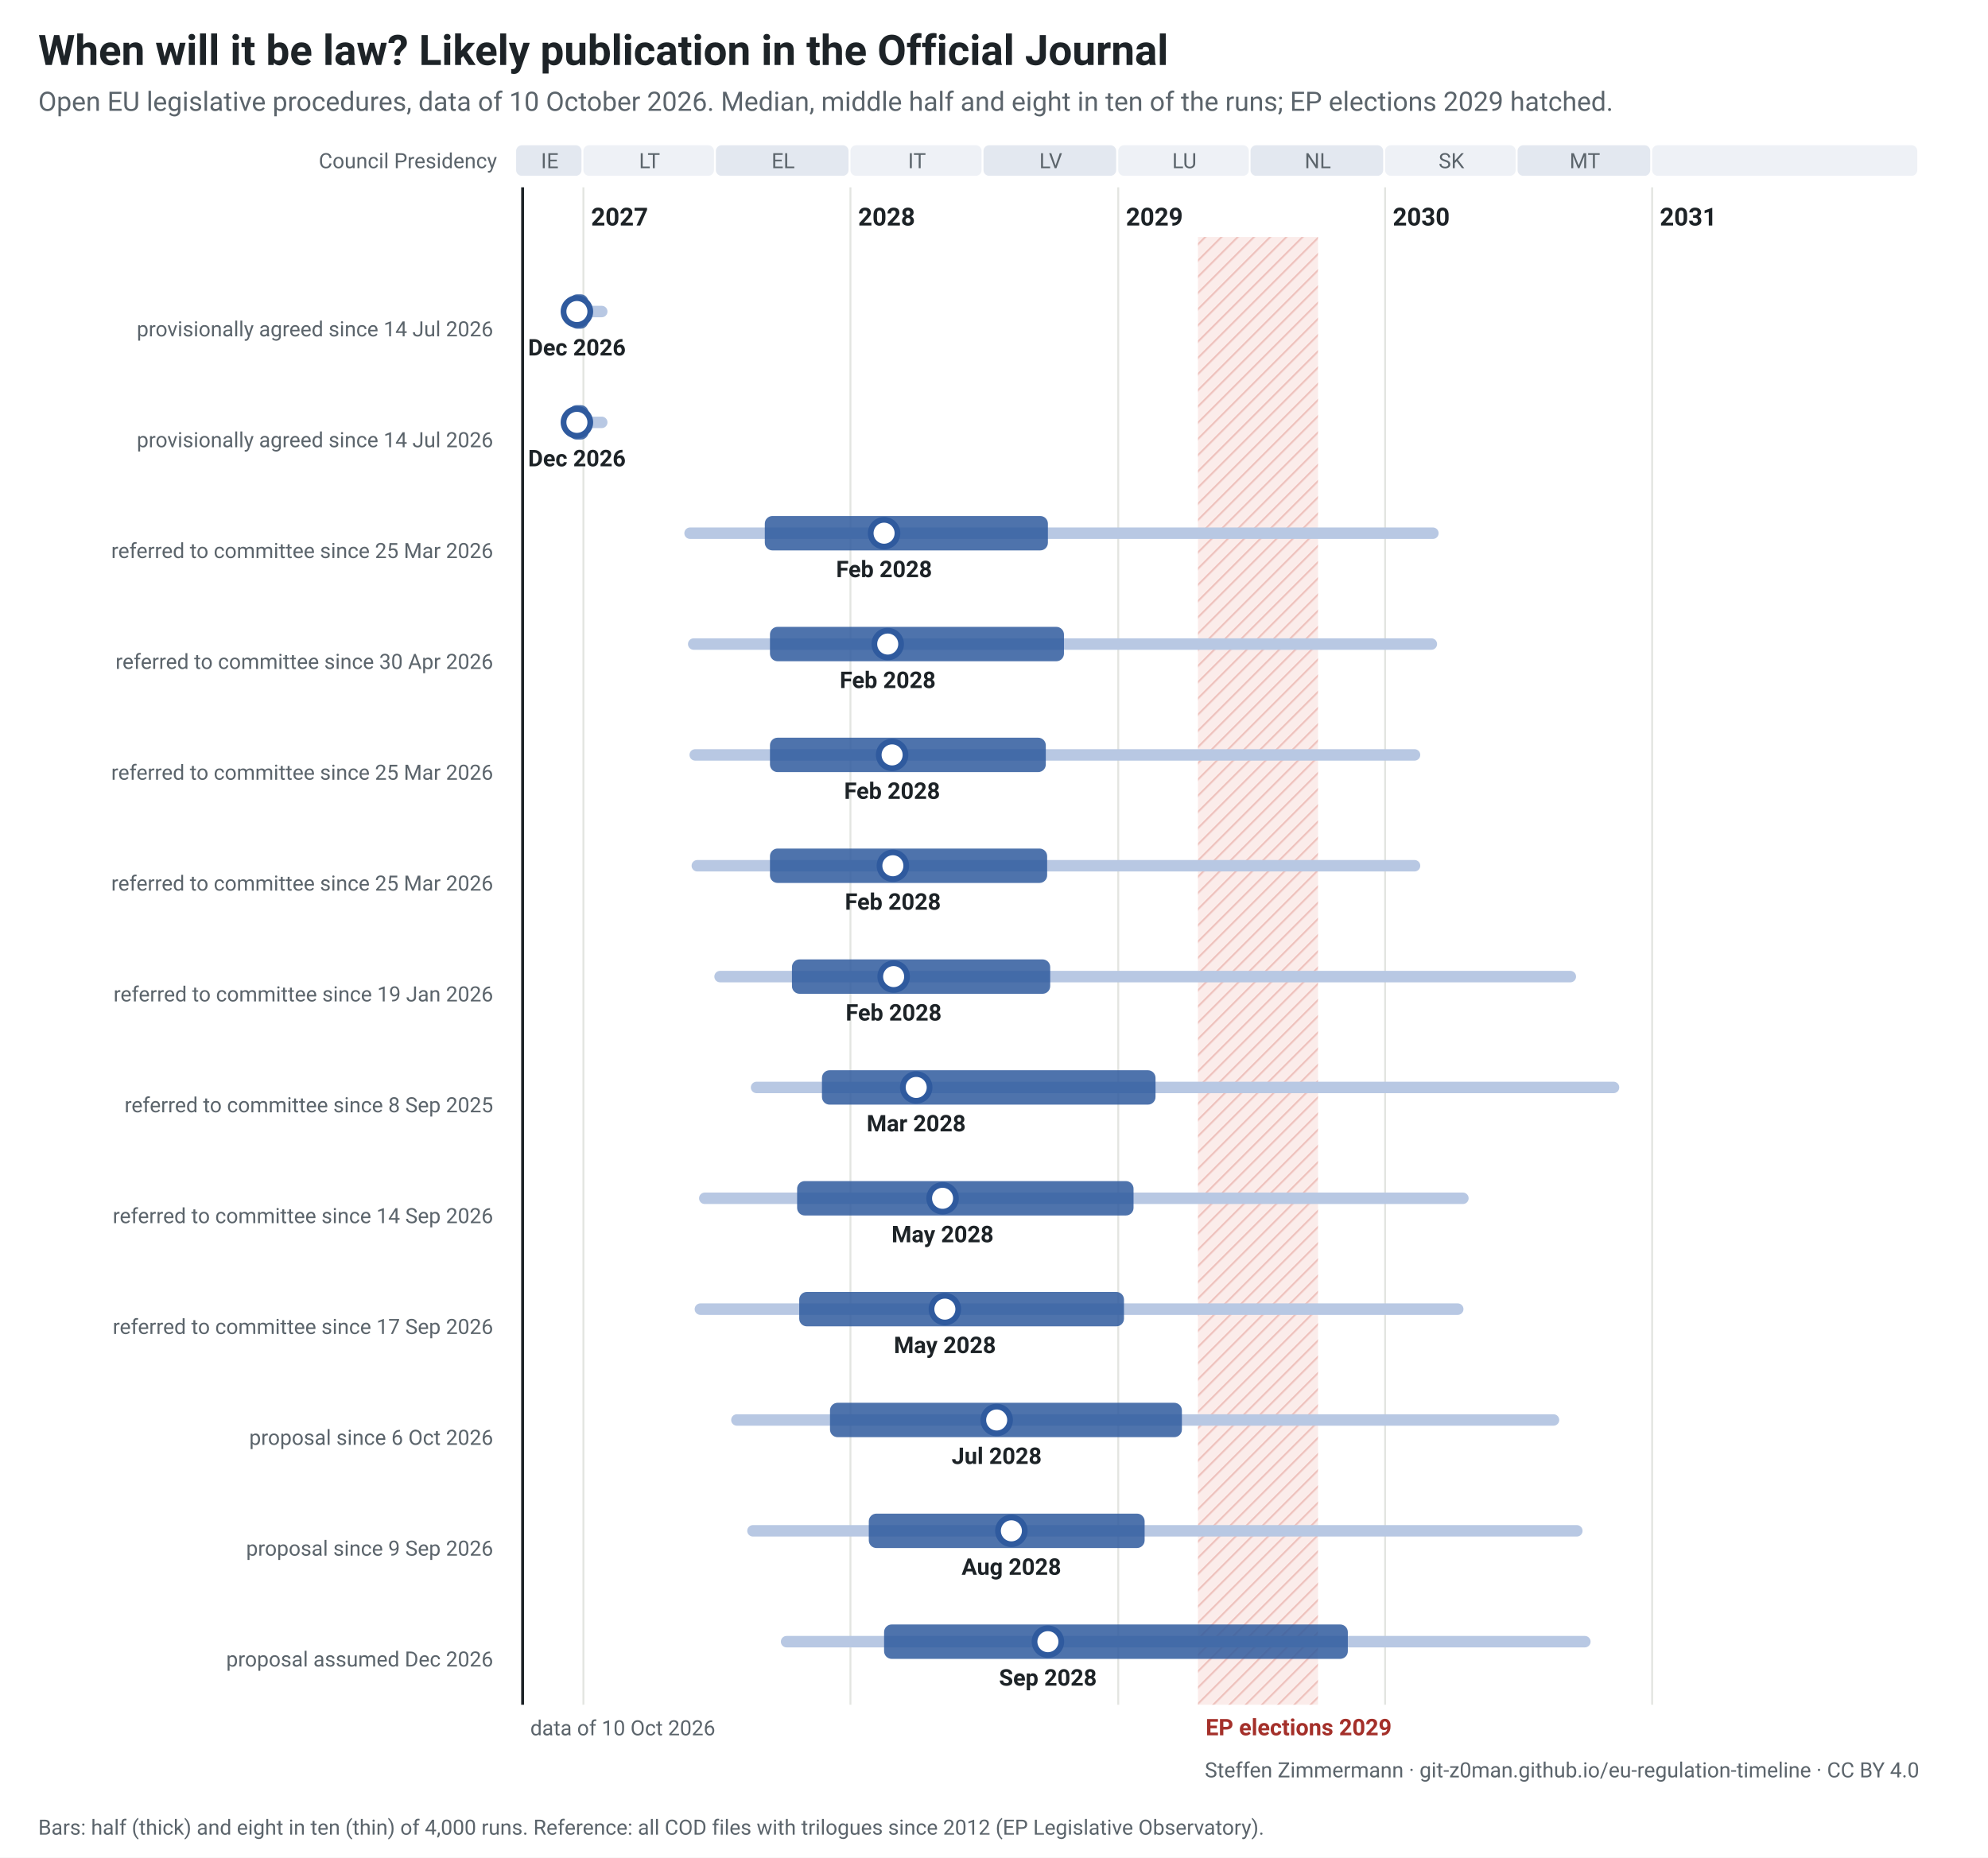
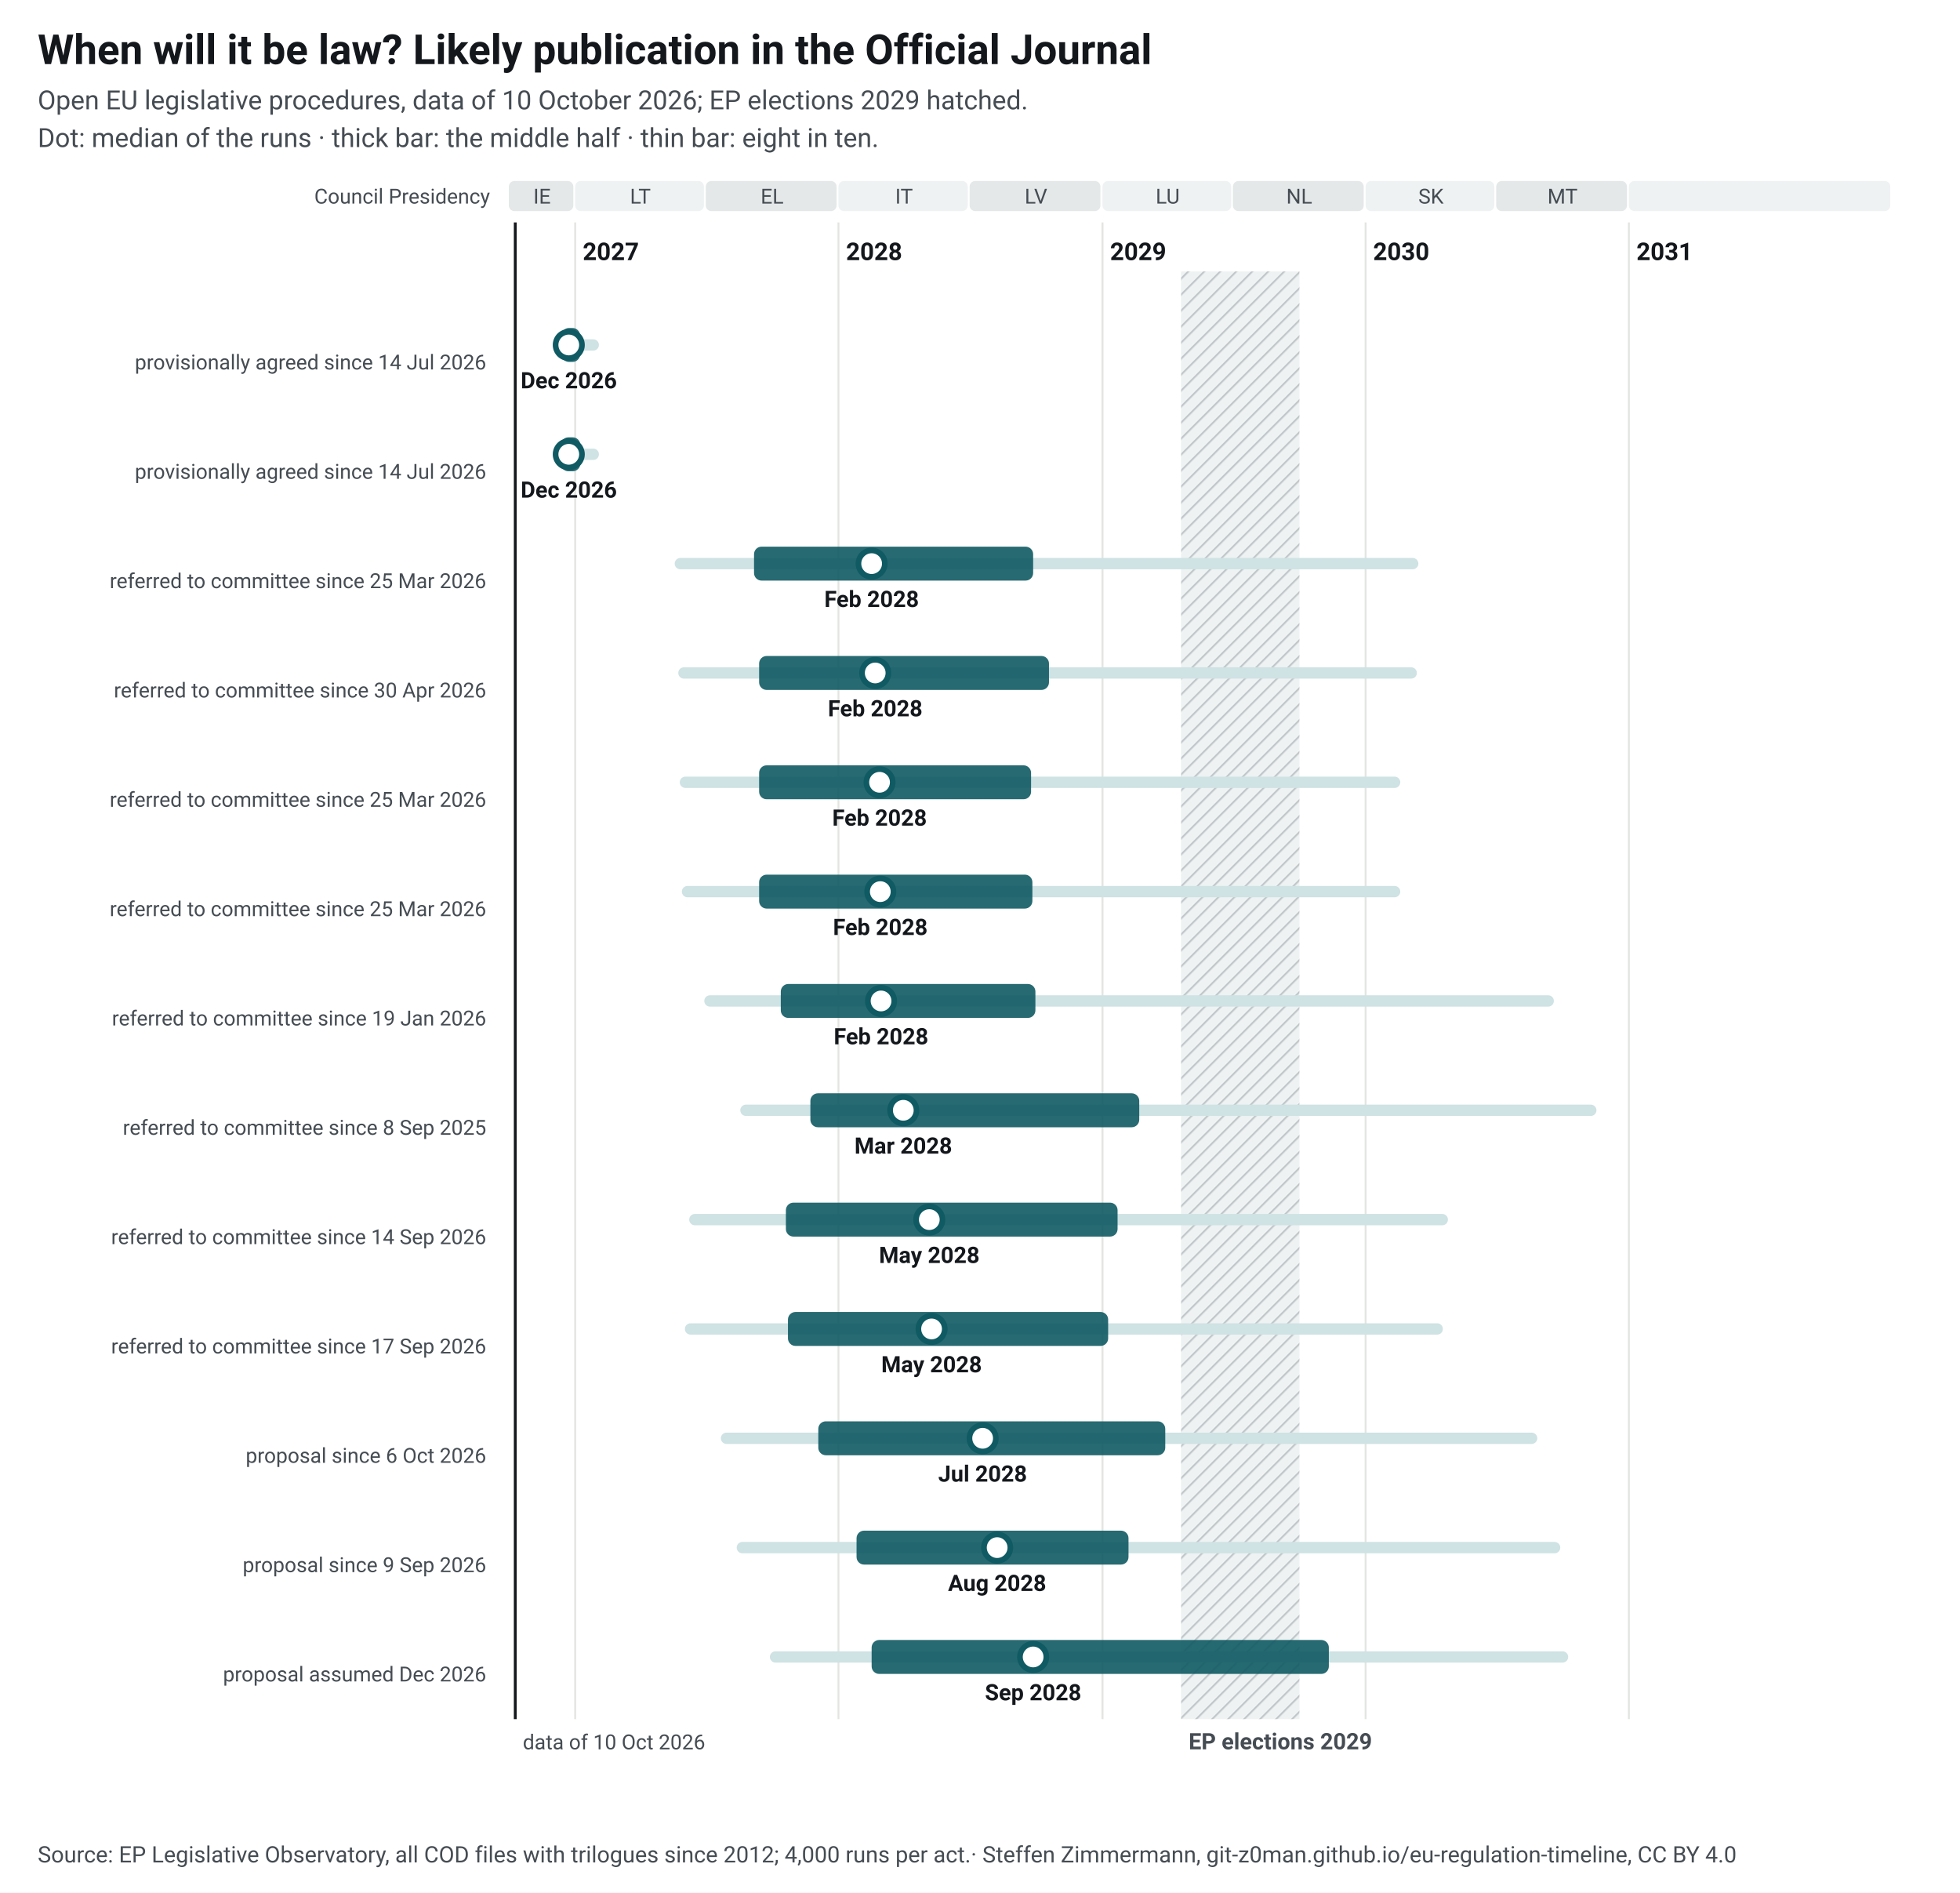
- <svg xmlns="http://www.w3.org/2000/svg" width="1040" height="972" viewBox="0 0 1040 972" font-family="system-ui, -apple-system, Segoe UI, Roboto, Arial, sans-serif" font-size="13">
-   <style>.ink{fill:#1d2327}.mu{fill:#5b646b}.gr{stroke:#e3e5e1;stroke-width:1}.pa{fill:#eef1f6}.pb{fill:#e3e8f0}.hb{fill:#fbecea}.hl{stroke:#efc4bf}.wt,.pt{fill:#a4302a}.pl{stroke:#a4302a}.td{stroke:#1d2327;stroke-width:1.5}.b50{fill:#2f5a9e;opacity:.85}.b80{fill:#b8c8e3}.med{fill:#fff;stroke:#2f5a9e}.fx{fill:#1d2327}a text{fill:#2f5a9e}.nl-pending{fill:#2f5a9e}.nl-adopted{fill:#5b646b}.nl-plan{fill:#fff;stroke:#a4302a}.nl-open{fill:none;stroke:#a4302a}.nl-q{fill:#a4302a}.nl-row{stroke:#e3e5e1;stroke-width:.6}.nl-g-announced{fill:#fbecea}.nl-g-pending{fill:#e3e8f0}.nl-g-adopted{fill:#eef1f6}</style>
-   <rect width="1040" height="972" fill="#fff" />
+ <svg xmlns="http://www.w3.org/2000/svg" width="1040" height="1004" viewBox="0 0 1040 1004" font-family="&quot;Source Sans 3&quot;, system-ui, -apple-system, Segoe UI, Roboto, Arial, sans-serif" font-size="13">
+   <style>.ink{fill:#14181c}.mu{fill:#454c53}.gr{stroke:#e3e5e1;stroke-width:1}.pa{fill:#eef2f2}.pb{fill:#e4e8e9}.hb{fill:#eef2f2}.hl{stroke:#c3c9cc}.wt{fill:#454c53}.pt{fill:#14181c;paint-order:stroke;stroke:#fff;stroke-width:4px;stroke-linejoin:round}.pl{stroke:#14181c}.td{stroke:#14181c;stroke-width:1.5}.b50{fill:#0f5a63;opacity:.9}.b80{fill:#cfe2e4}.med{fill:#fff;stroke:#0f5a63}.fx{fill:#14181c}.c1{stroke:#0f5a63}.c2{stroke:#454c53;stroke-dasharray:7 4}a text{fill:#0f5a63}.nl-pending{fill:#0f5a63}.nl-adopted{fill:#5b646b}.nl-plan{fill:#fff;stroke:#14181c}.nl-open{fill:none;stroke:#14181c}.nl-q{fill:#14181c}.nl-row{stroke:#e3e5e1;stroke-width:.6}.nl-g-announced{fill:#f1f2f3}.nl-g-pending{fill:#e3eeef}.nl-g-adopted{fill:#eef2f2}</style>
+   <rect width="1040" height="1004" fill="#fff" />
  <text x="20" y="34" font-size="22" font-weight="700" class="ink">When will it be law? Likely publication in the Official Journal</text>
-   <text x="20" y="58" font-size="14" class="mu">Open EU legislative procedures, data of 10 October 2026. Median, middle half and eight in ten of the runs; EP elections 2029 hatched.</text>
-   <g transform="translate(20,72)">
+   <text x="20" y="58" font-size="14" class="mu">Open EU legislative procedures, data of 10 October 2026; EP elections 2029 hatched.</text>
+   <text x="20" y="78" font-size="14" class="mu">Dot: median of the runs · thick bar: the middle half · thin bar: eight in ten.</text>
+   <g transform="translate(20,92)">
    <defs>
      <pattern id="hatch" width="6" height="6" patternUnits="userSpaceOnUse" patternTransform="rotate(45)">
        <rect width="6" height="6" class="hb" />
        <line x1="0" y1="0" x2="0" y2="6" class="hl" stroke-width="2" />
      </pattern>
    </defs>
    <rect x="250.0" y="4" width="34.2" height="16" rx="3" class="pb" data-tip="Council Presidency: IE, Jul 2026 to Dec 2026" />
    <text x="267.6" y="16" text-anchor="middle" font-size="11" class="mu">IE</text>
    <rect x="285.2" y="4" width="68.3" height="16" rx="3" class="pa" data-tip="Council Presidency: LT, Jan 2027 to Jun 2027" />
    <text x="319.8" y="16" text-anchor="middle" font-size="11" class="mu">LT</text>
    <rect x="354.5" y="4" width="69.4" height="16" rx="3" class="pb" data-tip="Council Presidency: EL, Jul 2027 to Dec 2027" />
    <text x="389.7" y="16" text-anchor="middle" font-size="11" class="mu">EL</text>
    <rect x="424.9" y="4" width="68.6" height="16" rx="3" class="pa" data-tip="Council Presidency: IT, Jan 2028 to Jun 2028" />
    <text x="459.7" y="16" text-anchor="middle" font-size="11" class="mu">IT</text>
    <rect x="494.5" y="4" width="69.4" height="16" rx="3" class="pb" data-tip="Council Presidency: LV, Jul 2028 to Dec 2028" />
    <text x="529.7" y="16" text-anchor="middle" font-size="11" class="mu">LV</text>
    <rect x="565.0" y="4" width="68.3" height="16" rx="3" class="pa" data-tip="Council Presidency: LU, Jan 2029 to Jun 2029" />
    <text x="599.6" y="16" text-anchor="middle" font-size="11" class="mu">LU</text>
    <rect x="634.2" y="4" width="69.4" height="16" rx="3" class="pb" data-tip="Council Presidency: NL, Jul 2029 to Dec 2029" />
    <text x="669.4" y="16" text-anchor="middle" font-size="11" class="mu">NL</text>
    <rect x="704.6" y="4" width="68.3" height="16" rx="3" class="pa" data-tip="Council Presidency: SK, Jan 2030 to Jun 2030" />
    <text x="739.3" y="16" text-anchor="middle" font-size="11" class="mu">SK</text>
    <rect x="773.9" y="4" width="69.4" height="16" rx="3" class="pb" data-tip="Council Presidency: MT, Jul 2030 to Dec 2030" />
    <text x="809.1" y="16" text-anchor="middle" font-size="11" class="mu">MT</text>
    <rect x="844.3" y="4" width="138.7" height="16" rx="3" class="pa" data-tip="Council Presidency: not decided, Jan 2031 to Dec 2031" />
    <text x="914.2" y="16" text-anchor="middle" font-size="11" class="mu" />
    <line x1="285.2" y1="26" x2="285.2" y2="820" class="gr" />
    <text x="289.2" y="46" font-weight="600" class="ink">2027</text>
    <line x1="424.9" y1="26" x2="424.9" y2="820" class="gr" />
    <text x="428.9" y="46" font-weight="600" class="ink">2028</text>
    <line x1="565.0" y1="26" x2="565.0" y2="820" class="gr" />
    <text x="569.0" y="46" font-weight="600" class="ink">2029</text>
    <line x1="704.6" y1="26" x2="704.6" y2="820" class="gr" />
    <text x="708.6" y="46" font-weight="600" class="ink">2030</text>
    <line x1="844.3" y1="26" x2="844.3" y2="820" class="gr" />
    <text x="848.3" y="46" font-weight="600" class="ink">2031</text>
    <rect x="606.7" y="52" width="62.8" height="768" fill="url(#hatch)" data-tip="European elections 2029: Parliament does no legislative work from its last session in April until the new committees vote again in October (assumption, as in 2024; the dates are not set yet)." />
    <text x="610.7" y="836" font-size="12" font-weight="600" class="wt">EP elections 2029</text>
    <text x="240" y="16" text-anchor="end" font-size="11" class="mu">Council Presidency</text>
    <line x1="253.4" y1="26" x2="253.4" y2="820" class="td" />
    <text x="257.4" y="836" font-size="11" class="mu">data of 10 Oct 2026</text>
-     <text x="984" y="858" font-size="11" text-anchor="end" class="mu">Steffen Zimmermann · git-z0man.github.io/eu-regulation-timeline · CC BY 4.0</text>
    <text x="238" y="88.0" text-anchor="end" font-weight="600" class="ink lnk" />
    <text x="238" y="104.0" text-anchor="end" font-size="11" class="mu">provisionally agreed since 14 Jul 2026</text>
    <rect x="274.1" y="88.0" width="23.7" height="6" rx="3" class="b80" data-tip="Omnibus IV – Digitalisation and common specifications (Directive): median Dec 2026; half of the runs Dec 2026 to Jan 2027; eight in ten Dec 2026 to Feb 2027" />
    <rect x="277.9" y="82.0" width="9.9" height="18" rx="4" class="b50" data-tip="Omnibus IV – Digitalisation and common specifications (Directive): median Dec 2026; half of the runs Dec 2026 to Jan 2027; eight in ten Dec 2026 to Feb 2027" />
    <circle cx="281.8" cy="91.0" r="7" class="med" stroke-width="3" data-tip="Omnibus IV – Digitalisation and common specifications (Directive): median Dec 2026; half of the runs Dec 2026 to Jan 2027; eight in ten Dec 2026 to Feb 2027" />
    <text x="281.8" y="114.0" text-anchor="middle" font-size="12" font-weight="600" class="ink">Dec 2026</text>
    <text x="238" y="146.0" text-anchor="end" font-weight="600" class="ink lnk" />
    <text x="238" y="162.0" text-anchor="end" font-size="11" class="mu">provisionally agreed since 14 Jul 2026</text>
    <rect x="274.1" y="146.0" width="23.7" height="6" rx="3" class="b80" data-tip="Omnibus IV – Digitalisation and common specifications (Regulation): median Dec 2026; half of the runs Dec 2026 to Jan 2027; eight in ten Dec 2026 to Feb 2027" />
    <rect x="277.6" y="140.0" width="10.3" height="18" rx="4" class="b50" data-tip="Omnibus IV – Digitalisation and common specifications (Regulation): median Dec 2026; half of the runs Dec 2026 to Jan 2027; eight in ten Dec 2026 to Feb 2027" />
    <circle cx="281.8" cy="149.0" r="7" class="med" stroke-width="3" data-tip="Omnibus IV – Digitalisation and common specifications (Regulation): median Dec 2026; half of the runs Dec 2026 to Jan 2027; eight in ten Dec 2026 to Feb 2027" />
    <text x="281.8" y="172.0" text-anchor="middle" font-size="12" font-weight="600" class="ink">Dec 2026</text>
    <text x="238" y="204.0" text-anchor="end" font-weight="600" class="ink lnk" />
    <text x="238" y="220.0" text-anchor="end" font-size="11" class="mu">referred to committee since 25 Mar 2026</text>
    <rect x="338.0" y="204.0" width="394.6" height="6" rx="3" class="b80" data-tip="MDR/IVDR simplification: median Feb 2028; half of the runs Sep 2027 to Sep 2028; eight in ten May 2027 to Mar 2030" />
    <rect x="380.1" y="198.0" width="148.1" height="18" rx="4" class="b50" data-tip="MDR/IVDR simplification: median Feb 2028; half of the runs Sep 2027 to Sep 2028; eight in ten May 2027 to Mar 2030" />
    <circle cx="442.5" cy="207.0" r="7" class="med" stroke-width="3" data-tip="MDR/IVDR simplification: median Feb 2028; half of the runs Sep 2027 to Sep 2028; eight in ten May 2027 to Mar 2030" />
    <text x="442.5" y="230.0" text-anchor="middle" font-size="12" font-weight="600" class="ink">Feb 2028</text>
    <text x="238" y="262.0" text-anchor="end" font-weight="600" class="ink lnk" />
    <text x="238" y="278.0" text-anchor="end" font-size="11" class="mu">referred to committee since 30 Apr 2026</text>
    <rect x="339.9" y="262.0" width="391.9" height="6" rx="3" class="b80" data-tip="Industrial Accelerator Act: median Feb 2028; half of the runs Sep 2027 to Oct 2028; eight in ten May 2027 to Mar 2030" />
    <rect x="382.8" y="256.0" width="153.8" height="18" rx="4" class="b50" data-tip="Industrial Accelerator Act: median Feb 2028; half of the runs Sep 2027 to Oct 2028; eight in ten May 2027 to Mar 2030" />
    <circle cx="444.4" cy="265.0" r="7" class="med" stroke-width="3" data-tip="Industrial Accelerator Act: median Feb 2028; half of the runs Sep 2027 to Oct 2028; eight in ten May 2027 to Mar 2030" />
    <text x="444.4" y="288.0" text-anchor="middle" font-size="12" font-weight="600" class="ink">Feb 2028</text>
    <text x="238" y="320.0" text-anchor="end" font-weight="600" class="ink lnk" />
    <text x="238" y="336.0" text-anchor="end" font-size="11" class="mu">referred to committee since 25 Mar 2026</text>
    <rect x="340.7" y="320.0" width="382.3" height="6" rx="3" class="b80" data-tip="Cybersecurity Act 2: median Feb 2028; half of the runs Sep 2027 to Sep 2028; eight in ten May 2027 to Feb 2030" />
    <rect x="382.8" y="314.0" width="144.3" height="18" rx="4" class="b50" data-tip="Cybersecurity Act 2: median Feb 2028; half of the runs Sep 2027 to Sep 2028; eight in ten May 2027 to Feb 2030" />
    <circle cx="446.7" cy="323.0" r="7" class="med" stroke-width="3" data-tip="Cybersecurity Act 2: median Feb 2028; half of the runs Sep 2027 to Sep 2028; eight in ten May 2027 to Feb 2030" />
    <text x="446.7" y="346.0" text-anchor="middle" font-size="12" font-weight="600" class="ink">Feb 2028</text>
    <text x="238" y="378.0" text-anchor="end" font-weight="600" class="ink lnk" />
    <text x="238" y="394.0" text-anchor="end" font-size="11" class="mu">referred to committee since 25 Mar 2026</text>
    <rect x="341.8" y="378.0" width="381.2" height="6" rx="3" class="b80" data-tip="NIS-2 amendment: median Feb 2028; half of the runs Sep 2027 to Sep 2028; eight in ten May 2027 to Feb 2030" />
    <rect x="382.8" y="372.0" width="145.0" height="18" rx="4" class="b50" data-tip="NIS-2 amendment: median Feb 2028; half of the runs Sep 2027 to Sep 2028; eight in ten May 2027 to Feb 2030" />
    <circle cx="447.1" cy="381.0" r="7" class="med" stroke-width="3" data-tip="NIS-2 amendment: median Feb 2028; half of the runs Sep 2027 to Sep 2028; eight in ten May 2027 to Feb 2030" />
    <text x="447.1" y="404.0" text-anchor="middle" font-size="12" font-weight="600" class="ink">Feb 2028</text>
    <text x="238" y="436.0" text-anchor="end" font-weight="600" class="ink lnk" />
    <text x="238" y="452.0" text-anchor="end" font-size="11" class="mu">referred to committee since 19 Jan 2026</text>
    <rect x="353.7" y="436.0" width="450.8" height="6" rx="3" class="b80" data-tip="Digital Omnibus: median Feb 2028; half of the runs Oct 2027 to Sep 2028; eight in ten Jun 2027 to Sep 2030" />
    <rect x="394.3" y="430.0" width="135.1" height="18" rx="4" class="b50" data-tip="Digital Omnibus: median Feb 2028; half of the runs Oct 2027 to Sep 2028; eight in ten Jun 2027 to Sep 2030" />
    <circle cx="447.5" cy="439.0" r="7" class="med" stroke-width="3" data-tip="Digital Omnibus: median Feb 2028; half of the runs Oct 2027 to Sep 2028; eight in ten Jun 2027 to Sep 2030" />
    <text x="447.5" y="462.0" text-anchor="middle" font-size="12" font-weight="600" class="ink">Feb 2028</text>
    <text x="238" y="494.0" text-anchor="end" font-weight="600" class="ink lnk" />
    <text x="238" y="510.0" text-anchor="end" font-size="11" class="mu">referred to committee since 8 Sep 2025</text>
    <rect x="372.8" y="494.0" width="454.3" height="6" rx="3" class="b80" data-tip="EU Space Act: median Mar 2028; half of the runs Nov 2027 to Feb 2029; eight in ten Aug 2027 to Nov 2030" />
    <rect x="410.0" y="488.0" width="174.5" height="18" rx="4" class="b50" data-tip="EU Space Act: median Mar 2028; half of the runs Nov 2027 to Feb 2029; eight in ten Aug 2027 to Nov 2030" />
    <circle cx="459.3" cy="497.0" r="7" class="med" stroke-width="3" data-tip="EU Space Act: median Mar 2028; half of the runs Nov 2027 to Feb 2029; eight in ten Aug 2027 to Nov 2030" />
    <text x="459.3" y="520.0" text-anchor="middle" font-size="12" font-weight="600" class="ink">Mar 2028</text>
    <text x="238" y="552.0" text-anchor="end" font-weight="600" class="ink lnk" />
    <text x="238" y="568.0" text-anchor="end" font-size="11" class="mu">referred to committee since 14 Sep 2026</text>
    <rect x="345.7" y="552.0" width="402.6" height="6" rx="3" class="b80" data-tip="Chips Act 2.0: median May 2028; half of the runs Oct 2027 to Jan 2029; eight in ten Jun 2027 to Apr 2030" />
    <rect x="397.0" y="546.0" width="176.0" height="18" rx="4" class="b50" data-tip="Chips Act 2.0: median May 2028; half of the runs Oct 2027 to Jan 2029; eight in ten Jun 2027 to Apr 2030" />
    <circle cx="473.1" cy="555.0" r="7" class="med" stroke-width="3" data-tip="Chips Act 2.0: median May 2028; half of the runs Oct 2027 to Jan 2029; eight in ten Jun 2027 to Apr 2030" />
    <text x="473.1" y="578.0" text-anchor="middle" font-size="12" font-weight="600" class="ink">May 2028</text>
    <text x="238" y="610.0" text-anchor="end" font-weight="600" class="ink lnk" />
    <text x="238" y="626.0" text-anchor="end" font-size="11" class="mu">referred to committee since 17 Sep 2026</text>
    <rect x="343.4" y="610.0" width="402.2" height="6" rx="3" class="b80" data-tip="Cloud and AI Development Act: median May 2028; half of the runs Oct 2027 to Jan 2029; eight in ten Jun 2027 to Apr 2030" />
    <rect x="398.1" y="604.0" width="169.9" height="18" rx="4" class="b50" data-tip="Cloud and AI Development Act: median May 2028; half of the runs Oct 2027 to Jan 2029; eight in ten Jun 2027 to Apr 2030" />
    <circle cx="474.3" cy="613.0" r="7" class="med" stroke-width="3" data-tip="Cloud and AI Development Act: median May 2028; half of the runs Oct 2027 to Jan 2029; eight in ten Jun 2027 to Apr 2030" />
    <text x="474.3" y="636.0" text-anchor="middle" font-size="12" font-weight="600" class="ink">May 2028</text>
    <text x="238" y="668.0" text-anchor="end" font-weight="600" class="ink lnk" />
    <text x="238" y="684.0" text-anchor="end" font-size="11" class="mu">proposal since 6 Oct 2026</text>
    <rect x="362.5" y="668.0" width="433.2" height="6" rx="3" class="b80" data-tip="New Standardisation Regulation: median Jul 2028; half of the runs Dec 2027 to Mar 2029; eight in ten Jul 2027 to Aug 2030" />
    <rect x="414.2" y="662.0" width="184.1" height="18" rx="4" class="b50" data-tip="New Standardisation Regulation: median Jul 2028; half of the runs Dec 2027 to Mar 2029; eight in ten Jul 2027 to Aug 2030" />
    <circle cx="501.4" cy="671.0" r="7" class="med" stroke-width="3" data-tip="New Standardisation Regulation: median Jul 2028; half of the runs Dec 2027 to Mar 2029; eight in ten Jul 2027 to Aug 2030" />
    <text x="501.4" y="694.0" text-anchor="middle" font-size="12" font-weight="600" class="ink">Jul 2028</text>
    <text x="238" y="726.0" text-anchor="end" font-weight="600" class="ink lnk" />
    <text x="238" y="742.0" text-anchor="end" font-size="11" class="mu">proposal since 9 Sep 2026</text>
    <rect x="370.9" y="726.0" width="437.0" height="6" rx="3" class="b80" data-tip="Public Procurement Act: median Aug 2028; half of the runs Jan 2028 to Feb 2029; eight in ten Aug 2027 to Sep 2030" />
    <rect x="434.5" y="720.0" width="144.3" height="18" rx="4" class="b50" data-tip="Public Procurement Act: median Aug 2028; half of the runs Jan 2028 to Feb 2029; eight in ten Aug 2027 to Sep 2030" />
    <circle cx="509.1" cy="729.0" r="7" class="med" stroke-width="3" data-tip="Public Procurement Act: median Aug 2028; half of the runs Jan 2028 to Feb 2029; eight in ten Aug 2027 to Sep 2030" />
    <text x="509.1" y="752.0" text-anchor="middle" font-size="12" font-weight="600" class="ink">Aug 2028</text>
    <text x="238" y="784.0" text-anchor="end" font-weight="600" class="ink lnk" />
    <text x="238" y="800.0" text-anchor="end" font-size="11" class="mu">proposal assumed Dec 2026</text>
    <rect x="388.5" y="784.0" width="423.6" height="6" rx="3" class="b80" data-tip="European Product Act: median Sep 2028; half of the runs Feb 2028 to Nov 2029; eight in ten Sep 2027 to Oct 2030" />
    <rect x="442.5" y="778.0" width="242.6" height="18" rx="4" class="b50" data-tip="European Product Act: median Sep 2028; half of the runs Feb 2028 to Nov 2029; eight in ten Sep 2027 to Oct 2030" />
    <circle cx="528.2" cy="787.0" r="7" class="med" stroke-width="3" data-tip="European Product Act: median Sep 2028; half of the runs Feb 2028 to Nov 2029; eight in ten Sep 2027 to Oct 2030" />
    <text x="528.2" y="810.0" text-anchor="middle" font-size="12" font-weight="600" class="ink">Sep 2028</text>
  </g>
-   <text x="20" y="960" font-size="11" class="mu">Bars: half (thick) and eight in ten (thin) of 4,000 runs. Reference: all COD files with trilogues since 2012 (EP Legislative Observatory).</text>
+   <text x="20" y="988" font-size="12" class="mu">Source: EP Legislative Observatory, all COD files with trilogues since 2012; 4,000 runs per act.<tspan> · Steffen Zimmermann, git-z0man.github.io/eu-regulation-timeline, CC BY 4.0</tspan>
+   </text>
</svg>
